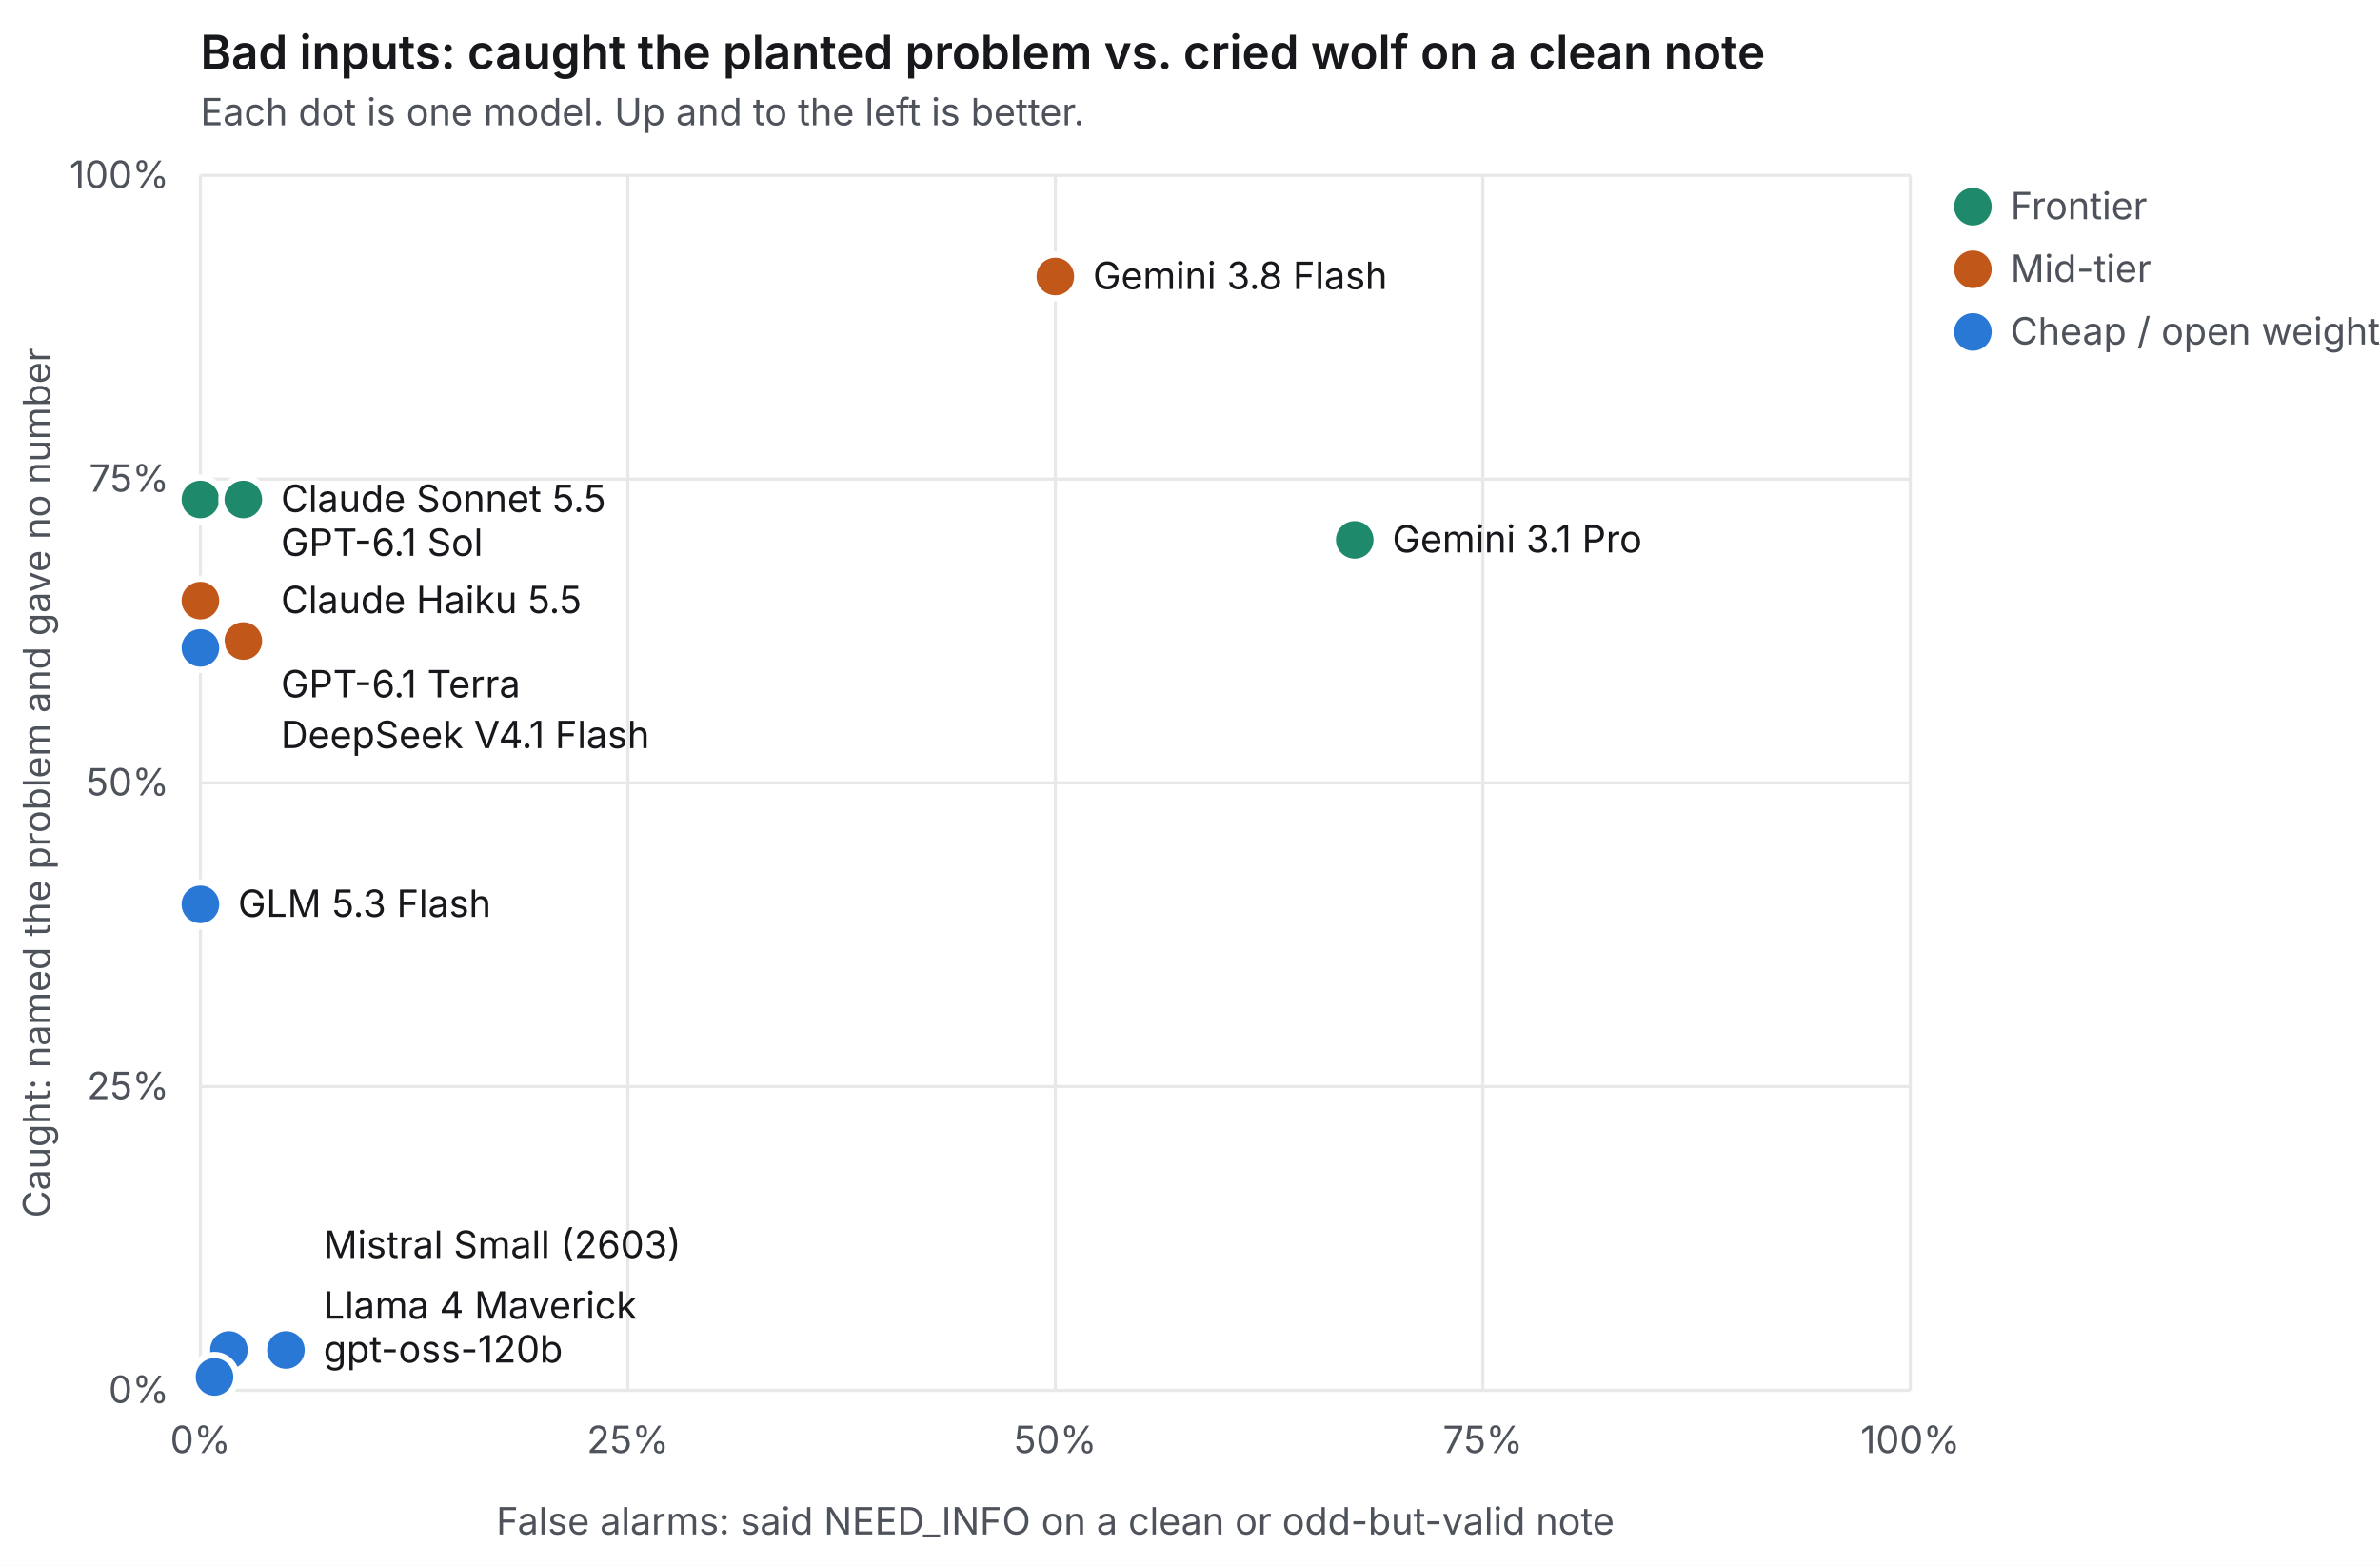
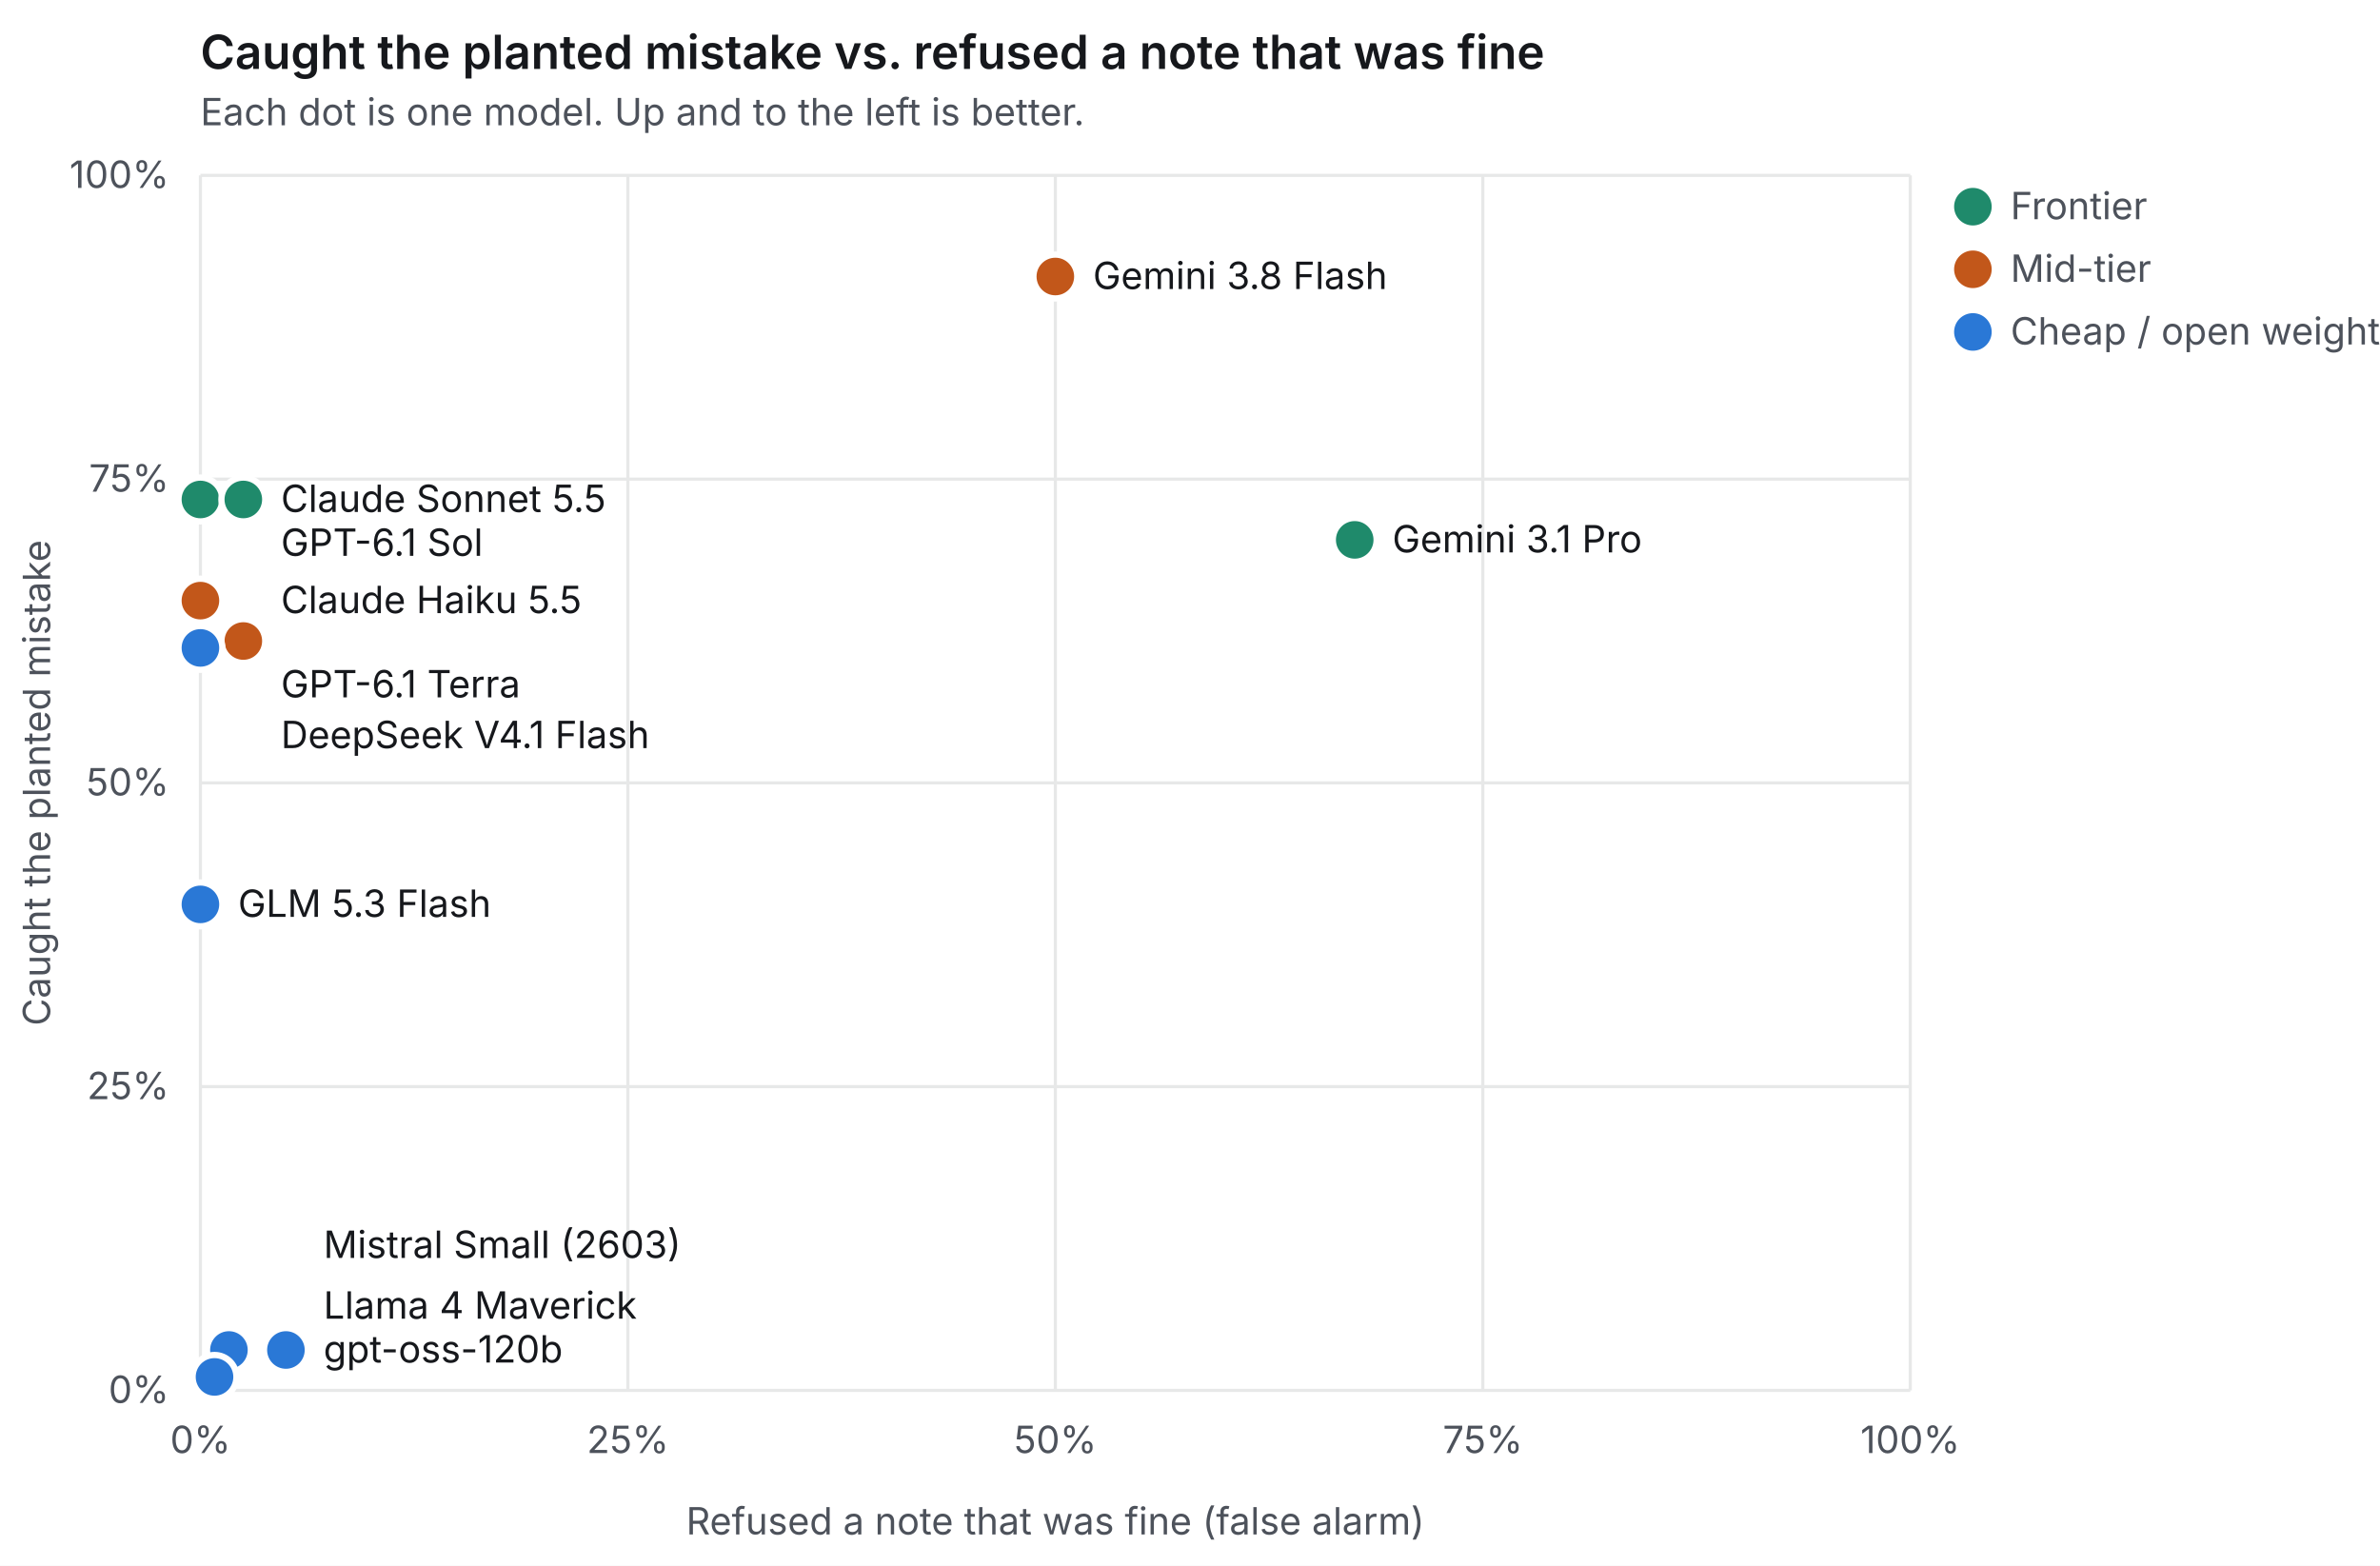
<svg xmlns="http://www.w3.org/2000/svg" viewBox="0 0 760 500" width="760" height="500" role="img" aria-label="Catch rate against false-alarm rate on the bad-inputs track, one dot per model" font-family="Geist, ui-sans-serif, system-ui, -apple-system, Segoe UI, sans-serif">
  <rect width="760" height="500" fill="#ffffff" />
-   <text x="64.0" y="22.0" font-size="15" fill="#16181c" text-anchor="start" font-weight="600">Bad inputs: caught the planted problem vs. cried wolf on a clean note</text>
+   <text x="64.0" y="22.0" font-size="15" fill="#16181c" text-anchor="start" font-weight="600">Caught the planted mistake vs. refused a note that was fine</text>
  <text x="64.0" y="40.0" font-size="12" fill="#4d525b" text-anchor="start" font-weight="400">Each dot is one model. Up and to the left is better.</text>
  <line x1="64" x2="610" y1="444.0" y2="444.0" stroke="#e7e8e8" />
  <text x="54.0" y="448.0" font-size="12" fill="#4d525b" text-anchor="end" font-weight="400">0%</text>
  <line x1="64.0" x2="64.0" y1="56" y2="444" stroke="#e7e8e8" />
  <text x="64.0" y="464.0" font-size="12" fill="#4d525b" text-anchor="middle" font-weight="400">0%</text>
  <line x1="64" x2="610" y1="347.0" y2="347.0" stroke="#e7e8e8" />
  <text x="54.0" y="351.0" font-size="12" fill="#4d525b" text-anchor="end" font-weight="400">25%</text>
  <line x1="200.5" x2="200.5" y1="56" y2="444" stroke="#e7e8e8" />
  <text x="200.5" y="464.0" font-size="12" fill="#4d525b" text-anchor="middle" font-weight="400">25%</text>
  <line x1="64" x2="610" y1="250.0" y2="250.0" stroke="#e7e8e8" />
  <text x="54.0" y="254.0" font-size="12" fill="#4d525b" text-anchor="end" font-weight="400">50%</text>
  <line x1="337.0" x2="337.0" y1="56" y2="444" stroke="#e7e8e8" />
  <text x="337.0" y="464.0" font-size="12" fill="#4d525b" text-anchor="middle" font-weight="400">50%</text>
  <line x1="64" x2="610" y1="153.0" y2="153.0" stroke="#e7e8e8" />
  <text x="54.0" y="157.0" font-size="12" fill="#4d525b" text-anchor="end" font-weight="400">75%</text>
  <line x1="473.5" x2="473.5" y1="56" y2="444" stroke="#e7e8e8" />
  <text x="473.5" y="464.0" font-size="12" fill="#4d525b" text-anchor="middle" font-weight="400">75%</text>
  <line x1="64" x2="610" y1="56.0" y2="56.0" stroke="#e7e8e8" />
  <text x="54.0" y="60.0" font-size="12" fill="#4d525b" text-anchor="end" font-weight="400">100%</text>
  <line x1="610.0" x2="610.0" y1="56" y2="444" stroke="#e7e8e8" />
  <text x="610.0" y="464.0" font-size="12" fill="#4d525b" text-anchor="middle" font-weight="400">100%</text>
-   <text x="337.0" y="490.0" font-size="12" fill="#4d525b" text-anchor="middle" font-weight="400">False alarms: said NEED_INFO on a clean or odd-but-valid note</text>
-   <text transform="translate(16 250) rotate(-90)" font-size="12" fill="#4d525b" text-anchor="middle">Caught: named the problem and gave no number</text>
+   <text x="337.0" y="490.0" font-size="12" fill="#4d525b" text-anchor="middle" font-weight="400">Refused a note that was fine (false alarm)</text>
+   <text transform="translate(16 250) rotate(-90)" font-size="12" fill="#4d525b" text-anchor="middle">Caught the planted mistake</text>
  <circle cx="337.0" cy="88.3" r="7" fill="#c2571a" stroke="#ffffff" stroke-width="2" />
  <text x="349.0" y="92.3" font-size="12" fill="#16181c" text-anchor="start" font-weight="400">Gemini 3.8 Flash</text>
  <circle cx="64.0" cy="159.5" r="7" fill="#1f8a6b" stroke="#ffffff" stroke-width="2" />
  <text x="89.7" y="163.5" font-size="12" fill="#16181c" text-anchor="start" font-weight="400">Claude Sonnet 5.5</text>
  <circle cx="77.7" cy="159.5" r="7" fill="#1f8a6b" stroke="#ffffff" stroke-width="2" />
  <text x="89.7" y="177.5" font-size="12" fill="#16181c" text-anchor="start" font-weight="400">GPT-6.1 Sol</text>
  <circle cx="432.6" cy="172.4" r="7" fill="#1f8a6b" stroke="#ffffff" stroke-width="2" />
  <text x="444.6" y="176.4" font-size="12" fill="#16181c" text-anchor="start" font-weight="400">Gemini 3.1 Pro</text>
  <circle cx="64.0" cy="191.8" r="7" fill="#c2571a" stroke="#ffffff" stroke-width="2" />
  <text x="89.7" y="195.8" font-size="12" fill="#16181c" text-anchor="start" font-weight="400">Claude Haiku 5.5</text>
  <circle cx="77.7" cy="204.7" r="7" fill="#c2571a" stroke="#ffffff" stroke-width="2" />
  <text x="89.7" y="222.7" font-size="12" fill="#16181c" text-anchor="start" font-weight="400">GPT-6.1 Terra</text>
  <circle cx="64.0" cy="206.9" r="7" fill="#2a78d6" stroke="#ffffff" stroke-width="2" />
  <text x="89.7" y="238.9" font-size="12" fill="#16181c" text-anchor="start" font-weight="400">DeepSeek V4.1 Flash</text>
  <circle cx="64.0" cy="288.8" r="7" fill="#2a78d6" stroke="#ffffff" stroke-width="2" />
  <text x="76.0" y="292.8" font-size="12" fill="#16181c" text-anchor="start" font-weight="400">GLM 5.3 Flash</text>
  <circle cx="91.3" cy="431.1" r="7" fill="#2a78d6" stroke="#ffffff" stroke-width="2" />
  <text x="103.3" y="435.1" font-size="12" fill="#16181c" text-anchor="start" font-weight="400">gpt-oss-120b</text>
  <circle cx="73.1" cy="431.1" r="7" fill="#2a78d6" stroke="#ffffff" stroke-width="2" />
  <text x="103.3" y="421.1" font-size="12" fill="#16181c" text-anchor="start" font-weight="400">Llama 4 Maverick</text>
  <circle cx="68.5" cy="439.7" r="7" fill="#2a78d6" stroke="#ffffff" stroke-width="2" />
  <text x="103.3" y="401.7" font-size="12" fill="#16181c" text-anchor="start" font-weight="400">Mistral Small (2603)</text>
  <circle cx="630" cy="66" r="6" fill="#1f8a6b" />
  <text x="642.0" y="70.0" font-size="12" fill="#4d525b" text-anchor="start" font-weight="400">Frontier</text>
  <circle cx="630" cy="86" r="6" fill="#c2571a" />
  <text x="642.0" y="90.0" font-size="12" fill="#4d525b" text-anchor="start" font-weight="400">Mid-tier</text>
  <circle cx="630" cy="106" r="6" fill="#2a78d6" />
  <text x="642.0" y="110.0" font-size="12" fill="#4d525b" text-anchor="start" font-weight="400">Cheap / open weights</text>
</svg>
